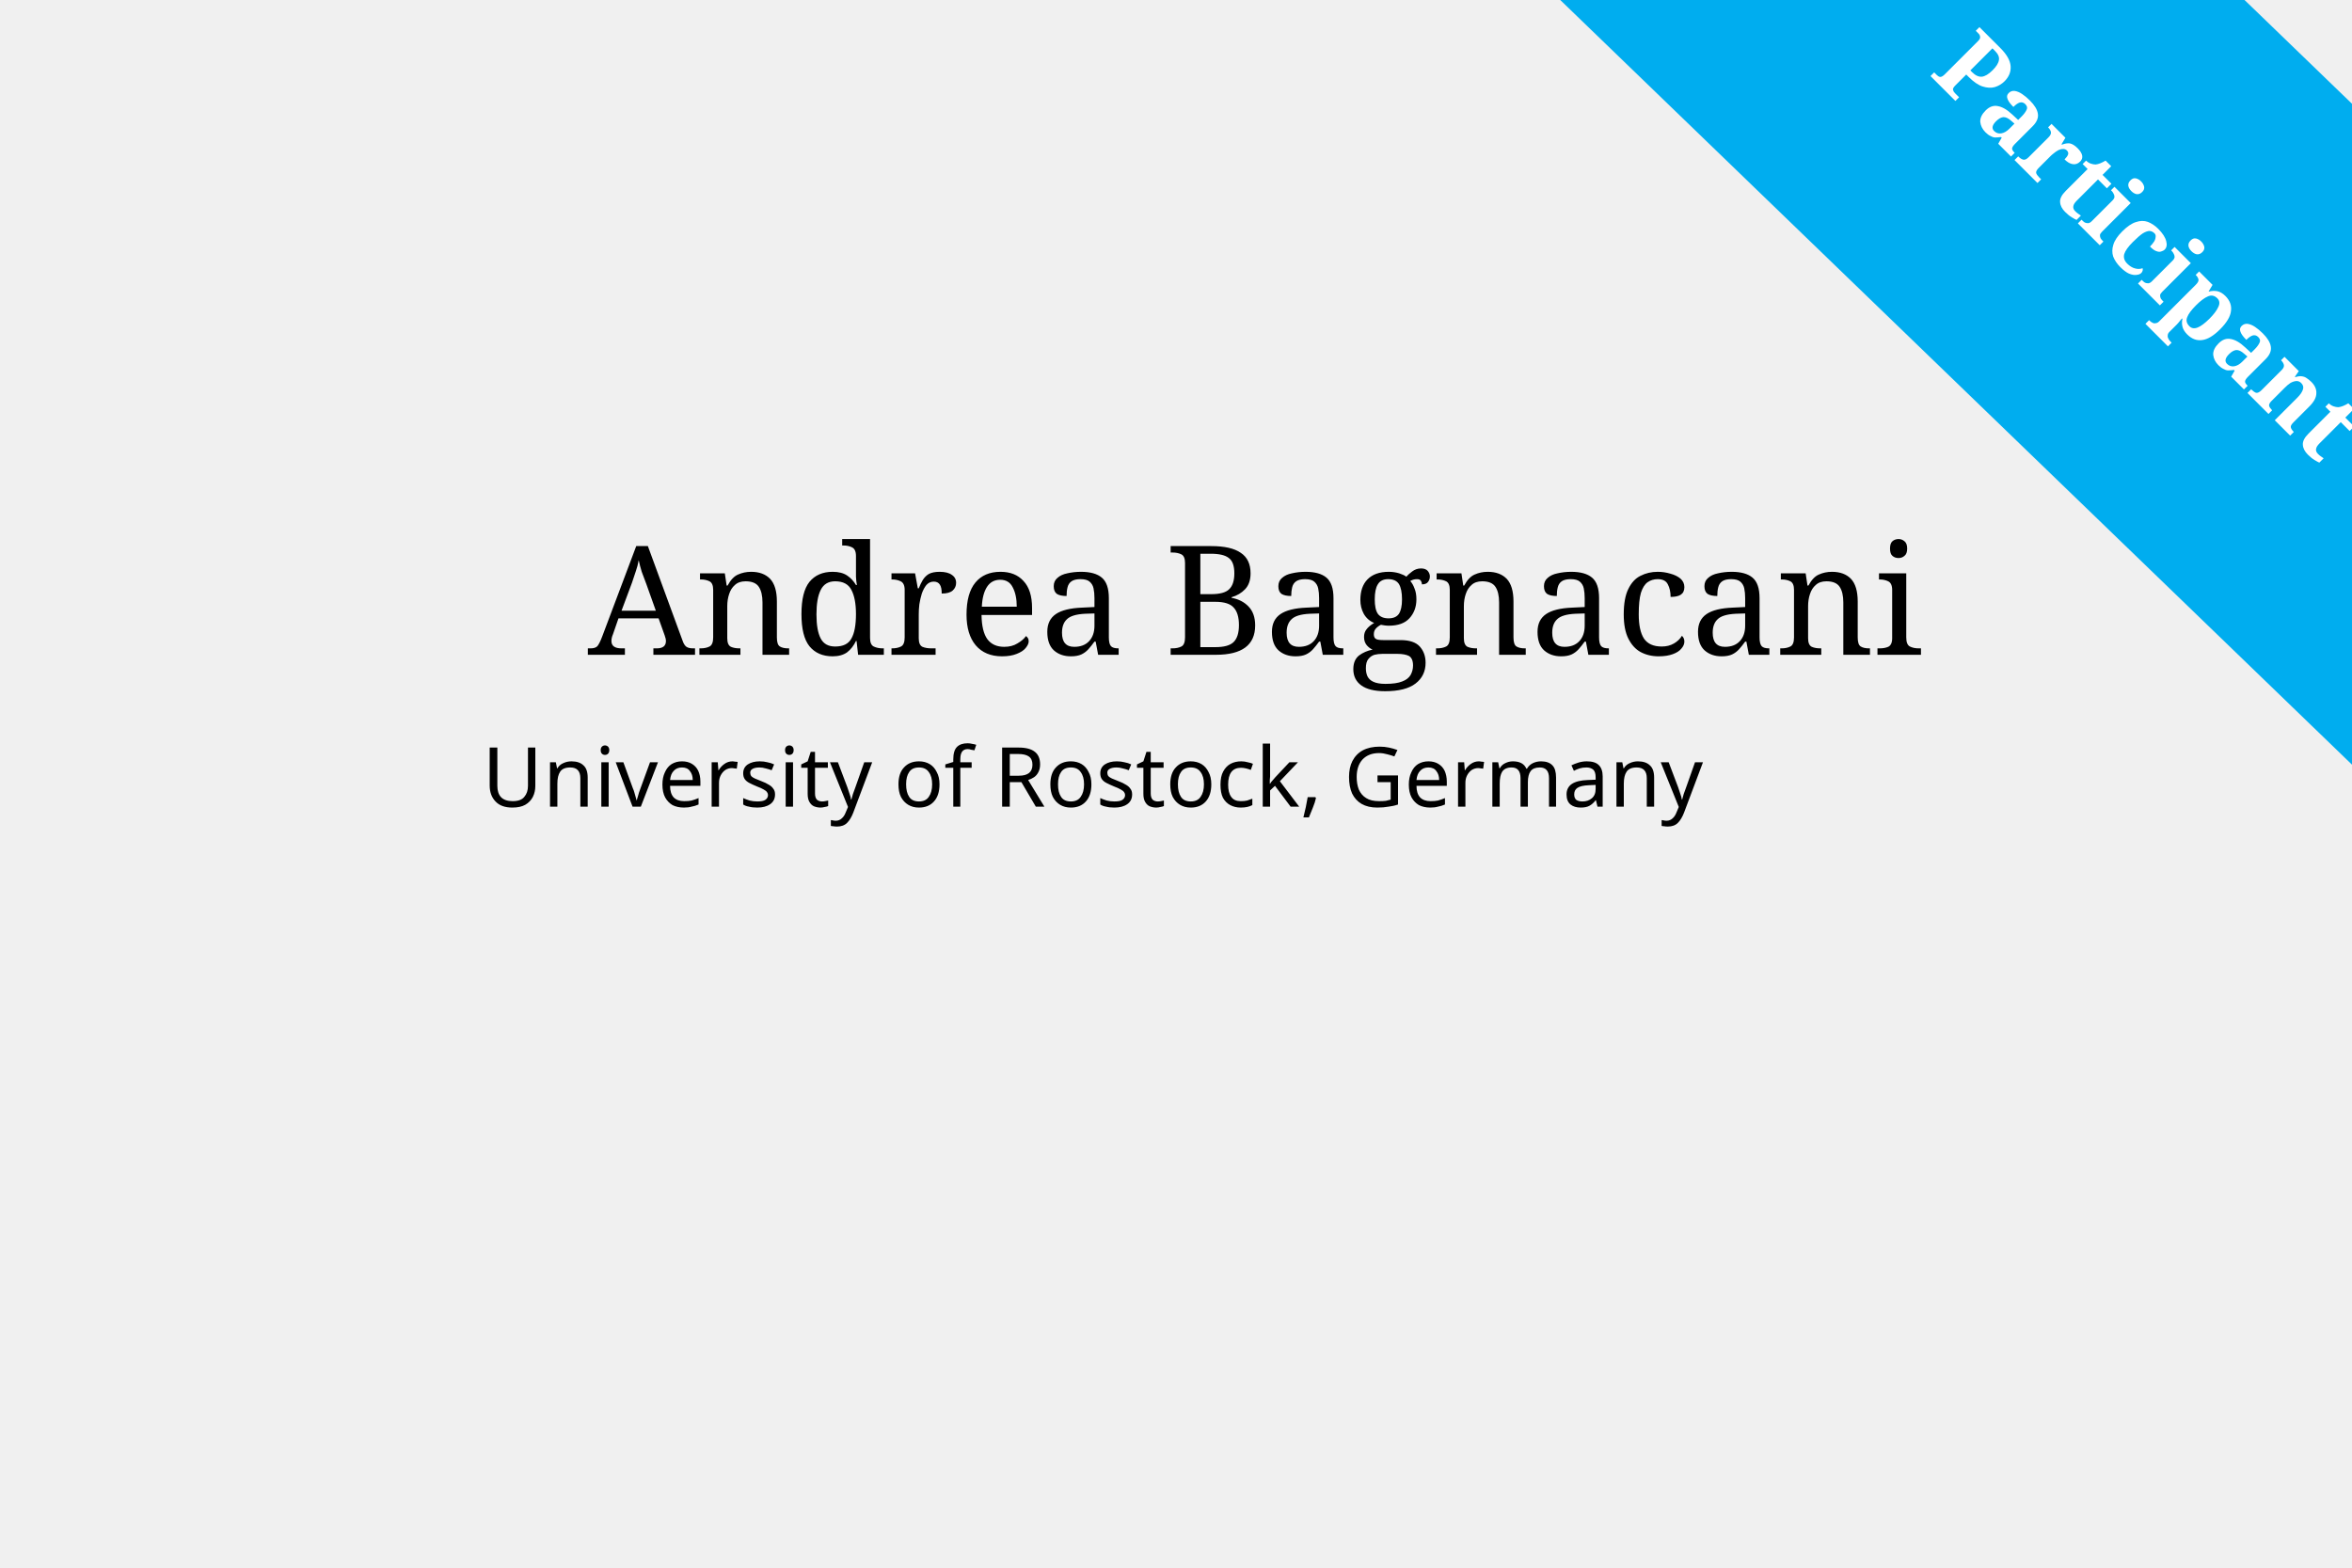
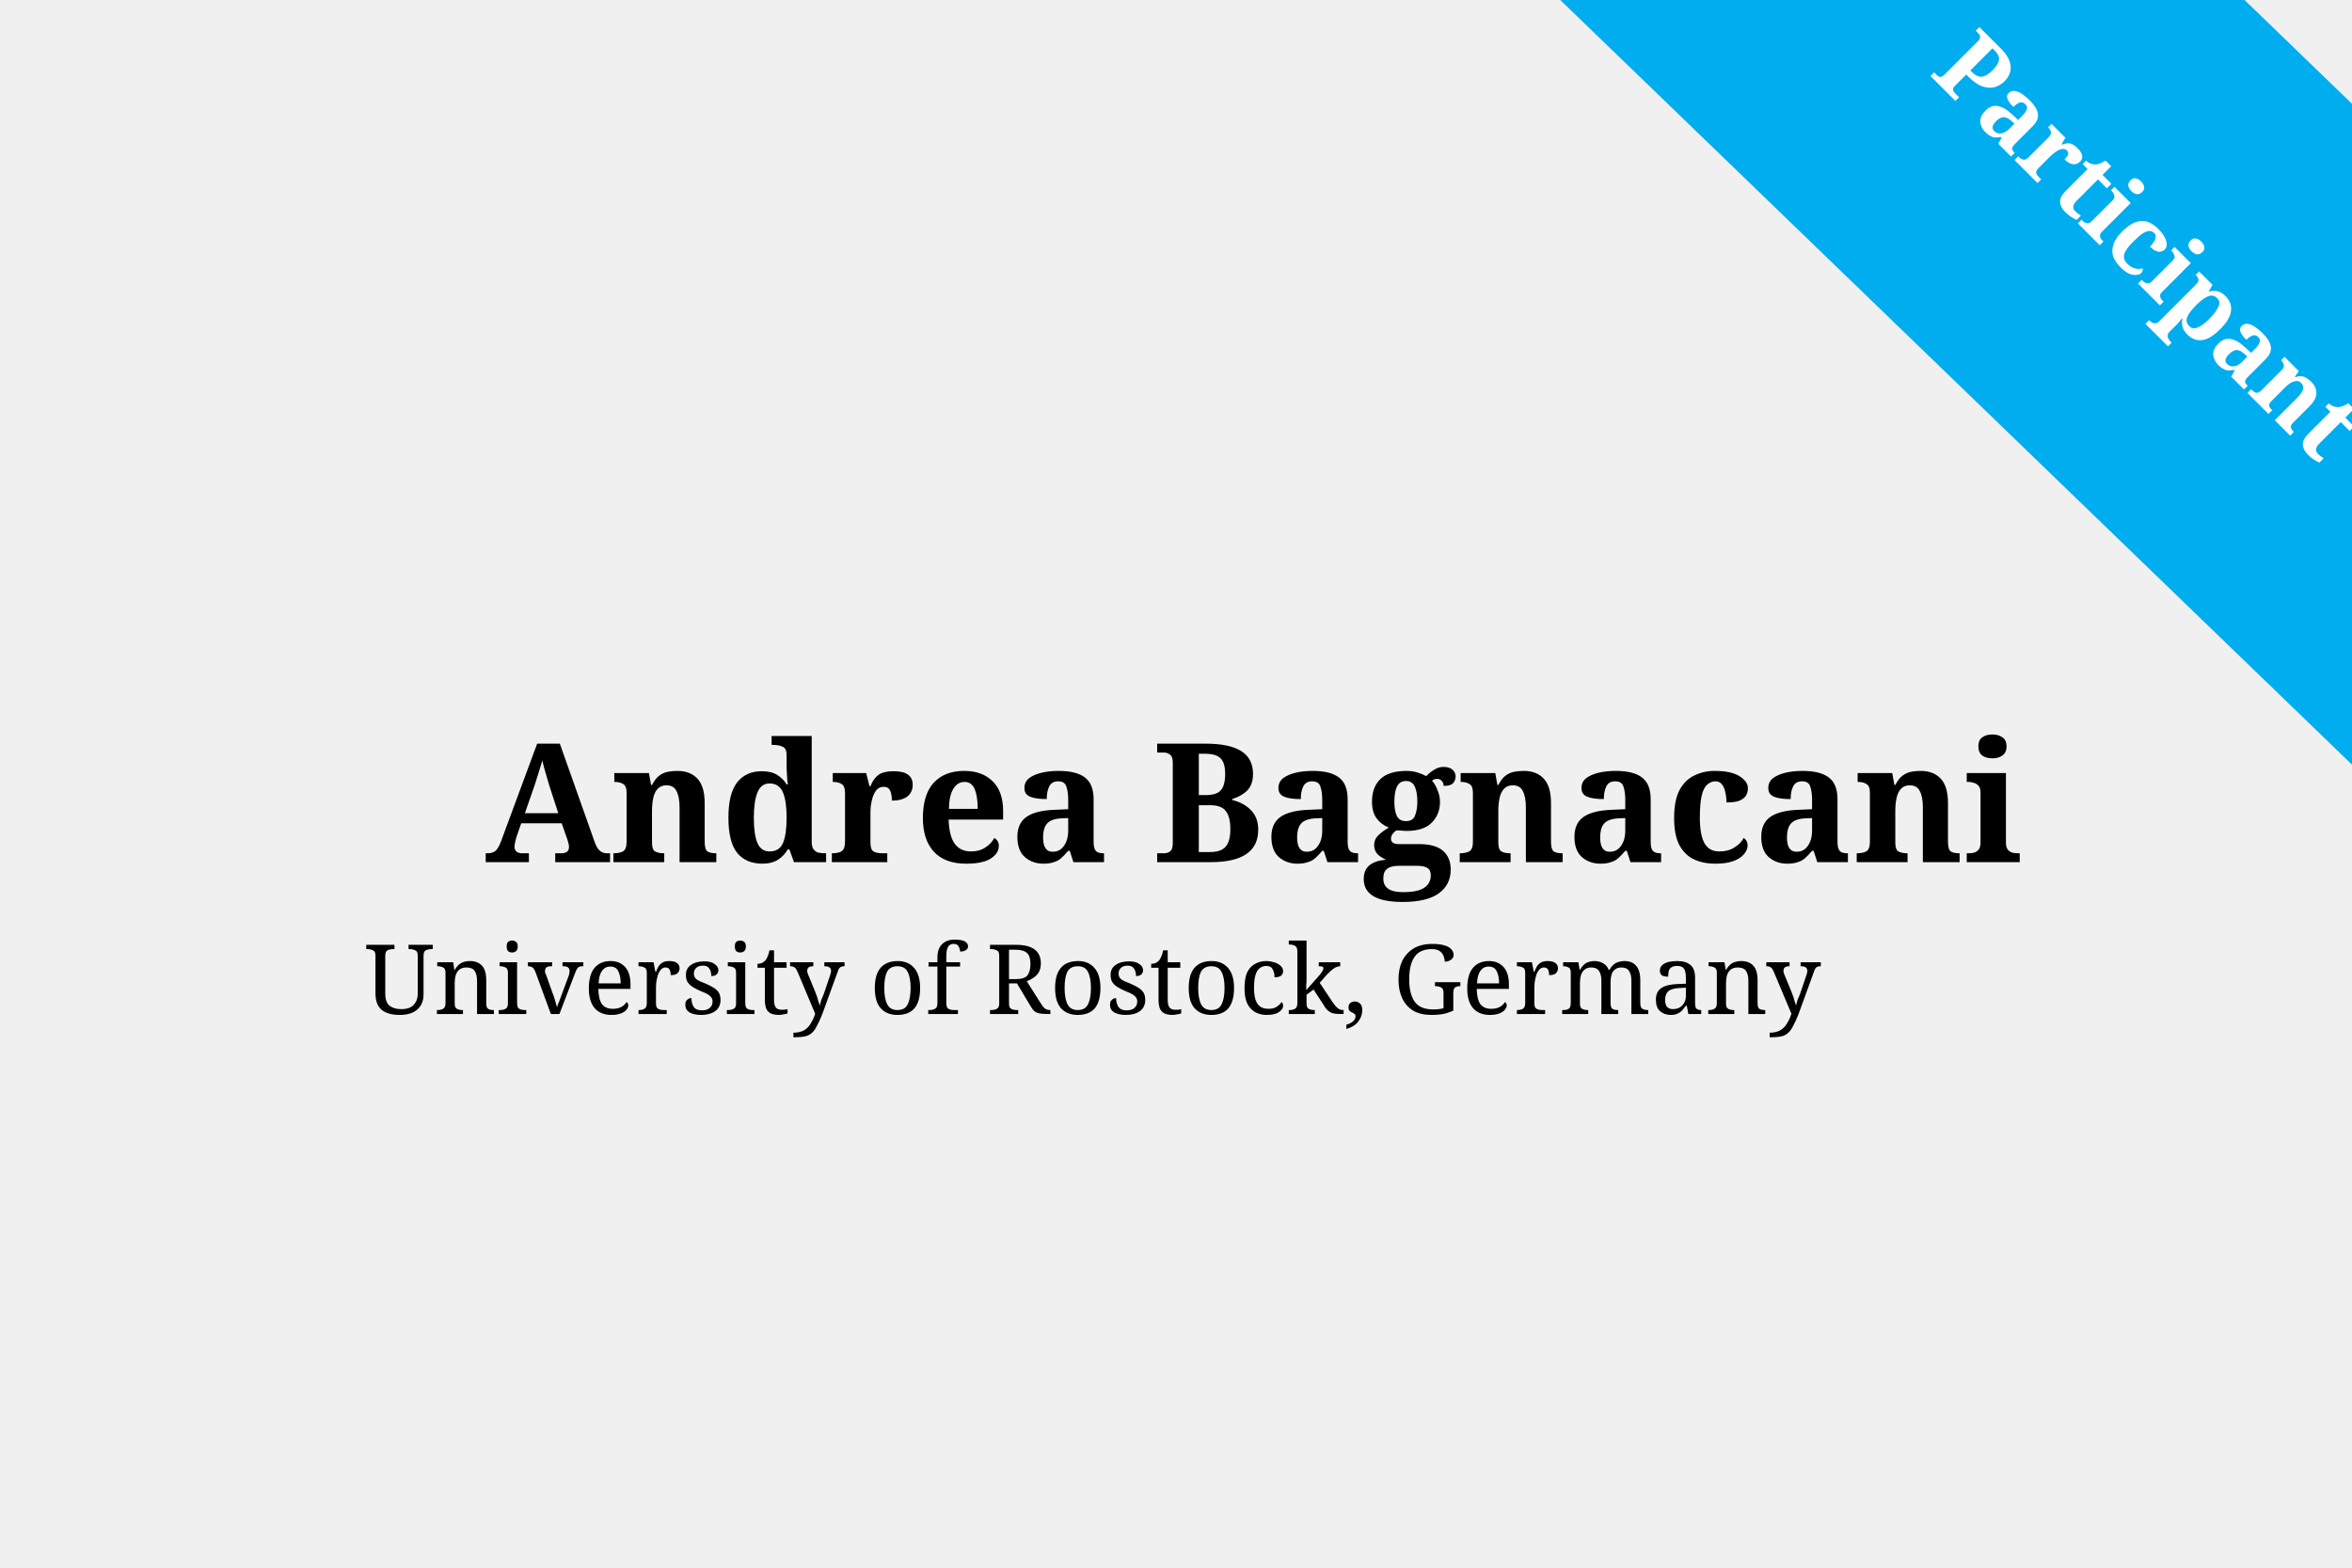
<svg xmlns="http://www.w3.org/2000/svg" width="120mm" height="80mm" viewBox="0 0 120 80" version="1.1" id="svg32">
  <defs id="defs26" />
  <g id="layer1" transform="translate(0,-217)" />
-   <text xml:space="preserve" style="font-style:normal;font-weight:normal;font-size:10.583px;line-height:1.25;font-family:sans-serif;letter-spacing:0px;word-spacing:0px;fill:#000000;fill-opacity:1;stroke:none;stroke-width:0.265" x="29.992" y="33.414" id="text3727">
-     <tspan id="tspan3725" x="29.992" y="33.414" style="font-style:normal;font-variant:normal;font-weight:normal;font-stretch:normal;font-size:7.761px;font-family:Caladea;-inkscape-font-specification:Caladea;stroke-width:0.265">Andrea Bagnacani</tspan>
+   <text xml:space="preserve" style="font-style:normal;font-weight:normal;font-size:10.583px;line-height:1.25;font-family:sans-serif;letter-spacing:0px;word-spacing:0px;fill:#000000;fill-opacity:1;stroke:none;stroke-width:0.265" x="24.749" y="43.998" id="text3727">
+     <tspan x="24.749" y="43.998" style="font-style:normal;font-variant:normal;font-weight:bold;font-stretch:normal;font-size:8.467px;line-height:0.5;font-family:Caladea;-inkscape-font-specification:'Caladea, Bold';font-variant-ligatures:normal;font-variant-caps:normal;font-variant-numeric:normal;font-feature-settings:normal;text-align:start;writing-mode:lr-tb;text-anchor:start;stroke-width:0.265" id="tspan4628">Andrea Bagnacani</tspan>
  </text>
-   <text xml:space="preserve" style="font-style:normal;font-weight:normal;font-size:10.583px;line-height:0.5;font-family:sans-serif;letter-spacing:0px;word-spacing:0px;fill:#000000;fill-opacity:1;stroke:none;stroke-width:0.265" x="59.879" y="41.163" id="text3731">
-     <tspan x="59.879" y="41.163" style="font-size:4.233px;line-height:0.5;text-align:center;text-anchor:middle;stroke-width:0.265" id="tspan3733">University of Rostock, Germany</tspan>
+   <text xml:space="preserve" style="font-style:normal;font-weight:normal;font-size:10.583px;line-height:0.5;font-family:sans-serif;letter-spacing:0px;word-spacing:0px;fill:#000000;fill-opacity:1;stroke:none;stroke-width:0.265" x="59.879" y="51.746" id="text3731">
+     <tspan x="59.879" y="51.746" style="font-style:normal;font-variant:normal;font-weight:normal;font-stretch:normal;font-size:4.939px;line-height:0.5;font-family:Caladea;-inkscape-font-specification:Caladea;text-align:center;text-anchor:middle;stroke-width:0.265" id="tspan3733">University of Rostock, Germany</tspan>
  </text>
  <path style="fill:#00adef;fill-opacity:1;stroke-width:0.151" d="m 85.155,-11.5 8.729,-8.431 24.613,23.775 24.613,23.775 -8.729,8.431 -8.729,8.431 L 101.04,20.706 76.427,-3.069 Z" id="path4573" />
  <text xml:space="preserve" style="font-style:normal;font-weight:normal;font-size:10.583px;line-height:1.25;font-family:sans-serif;letter-spacing:0px;word-spacing:0px;fill:#000000;fill-opacity:1;stroke:none;stroke-width:0.265" x="72.251" y="-66.904" id="text4577" transform="rotate(45)">
    <tspan id="tspan4575" x="72.251" y="-66.904" style="font-style:normal;font-variant:normal;font-weight:bold;font-stretch:normal;font-size:4.939px;font-family:Caladea;-inkscape-font-specification:'Caladea Bold';font-variant-ligatures:normal;font-variant-caps:normal;font-variant-numeric:normal;font-feature-settings:normal;text-align:start;writing-mode:lr-tb;text-anchor:start;fill:#ffffff;stroke-width:0.265">Participant</tspan>
  </text>
</svg>
